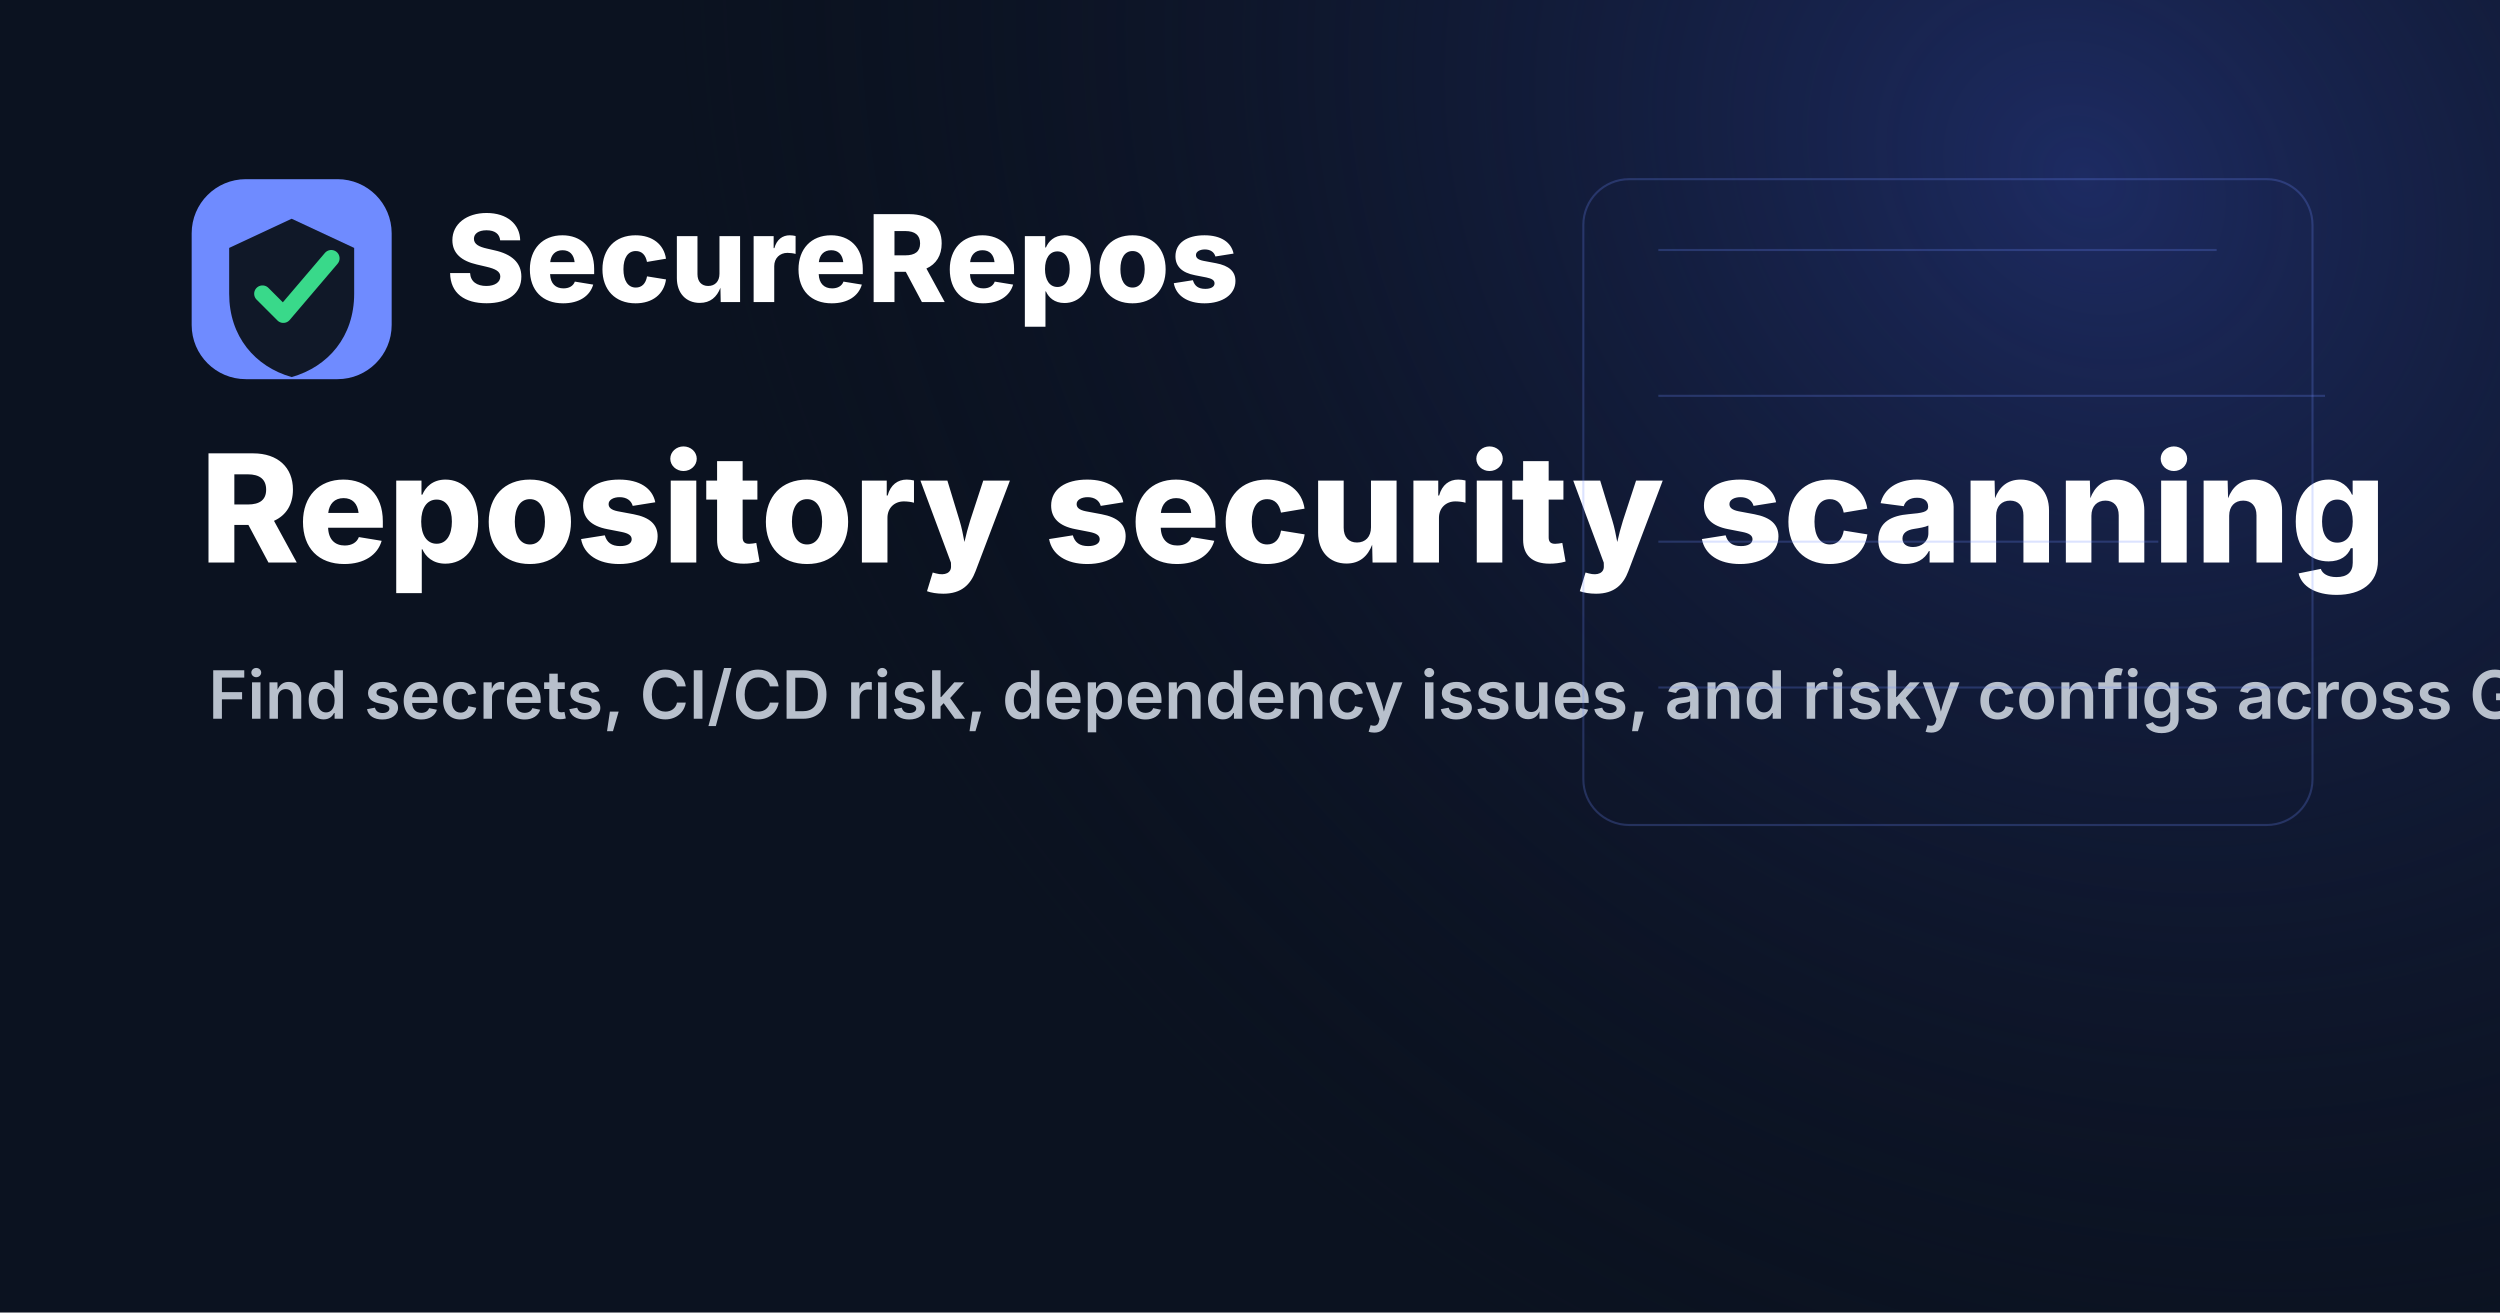
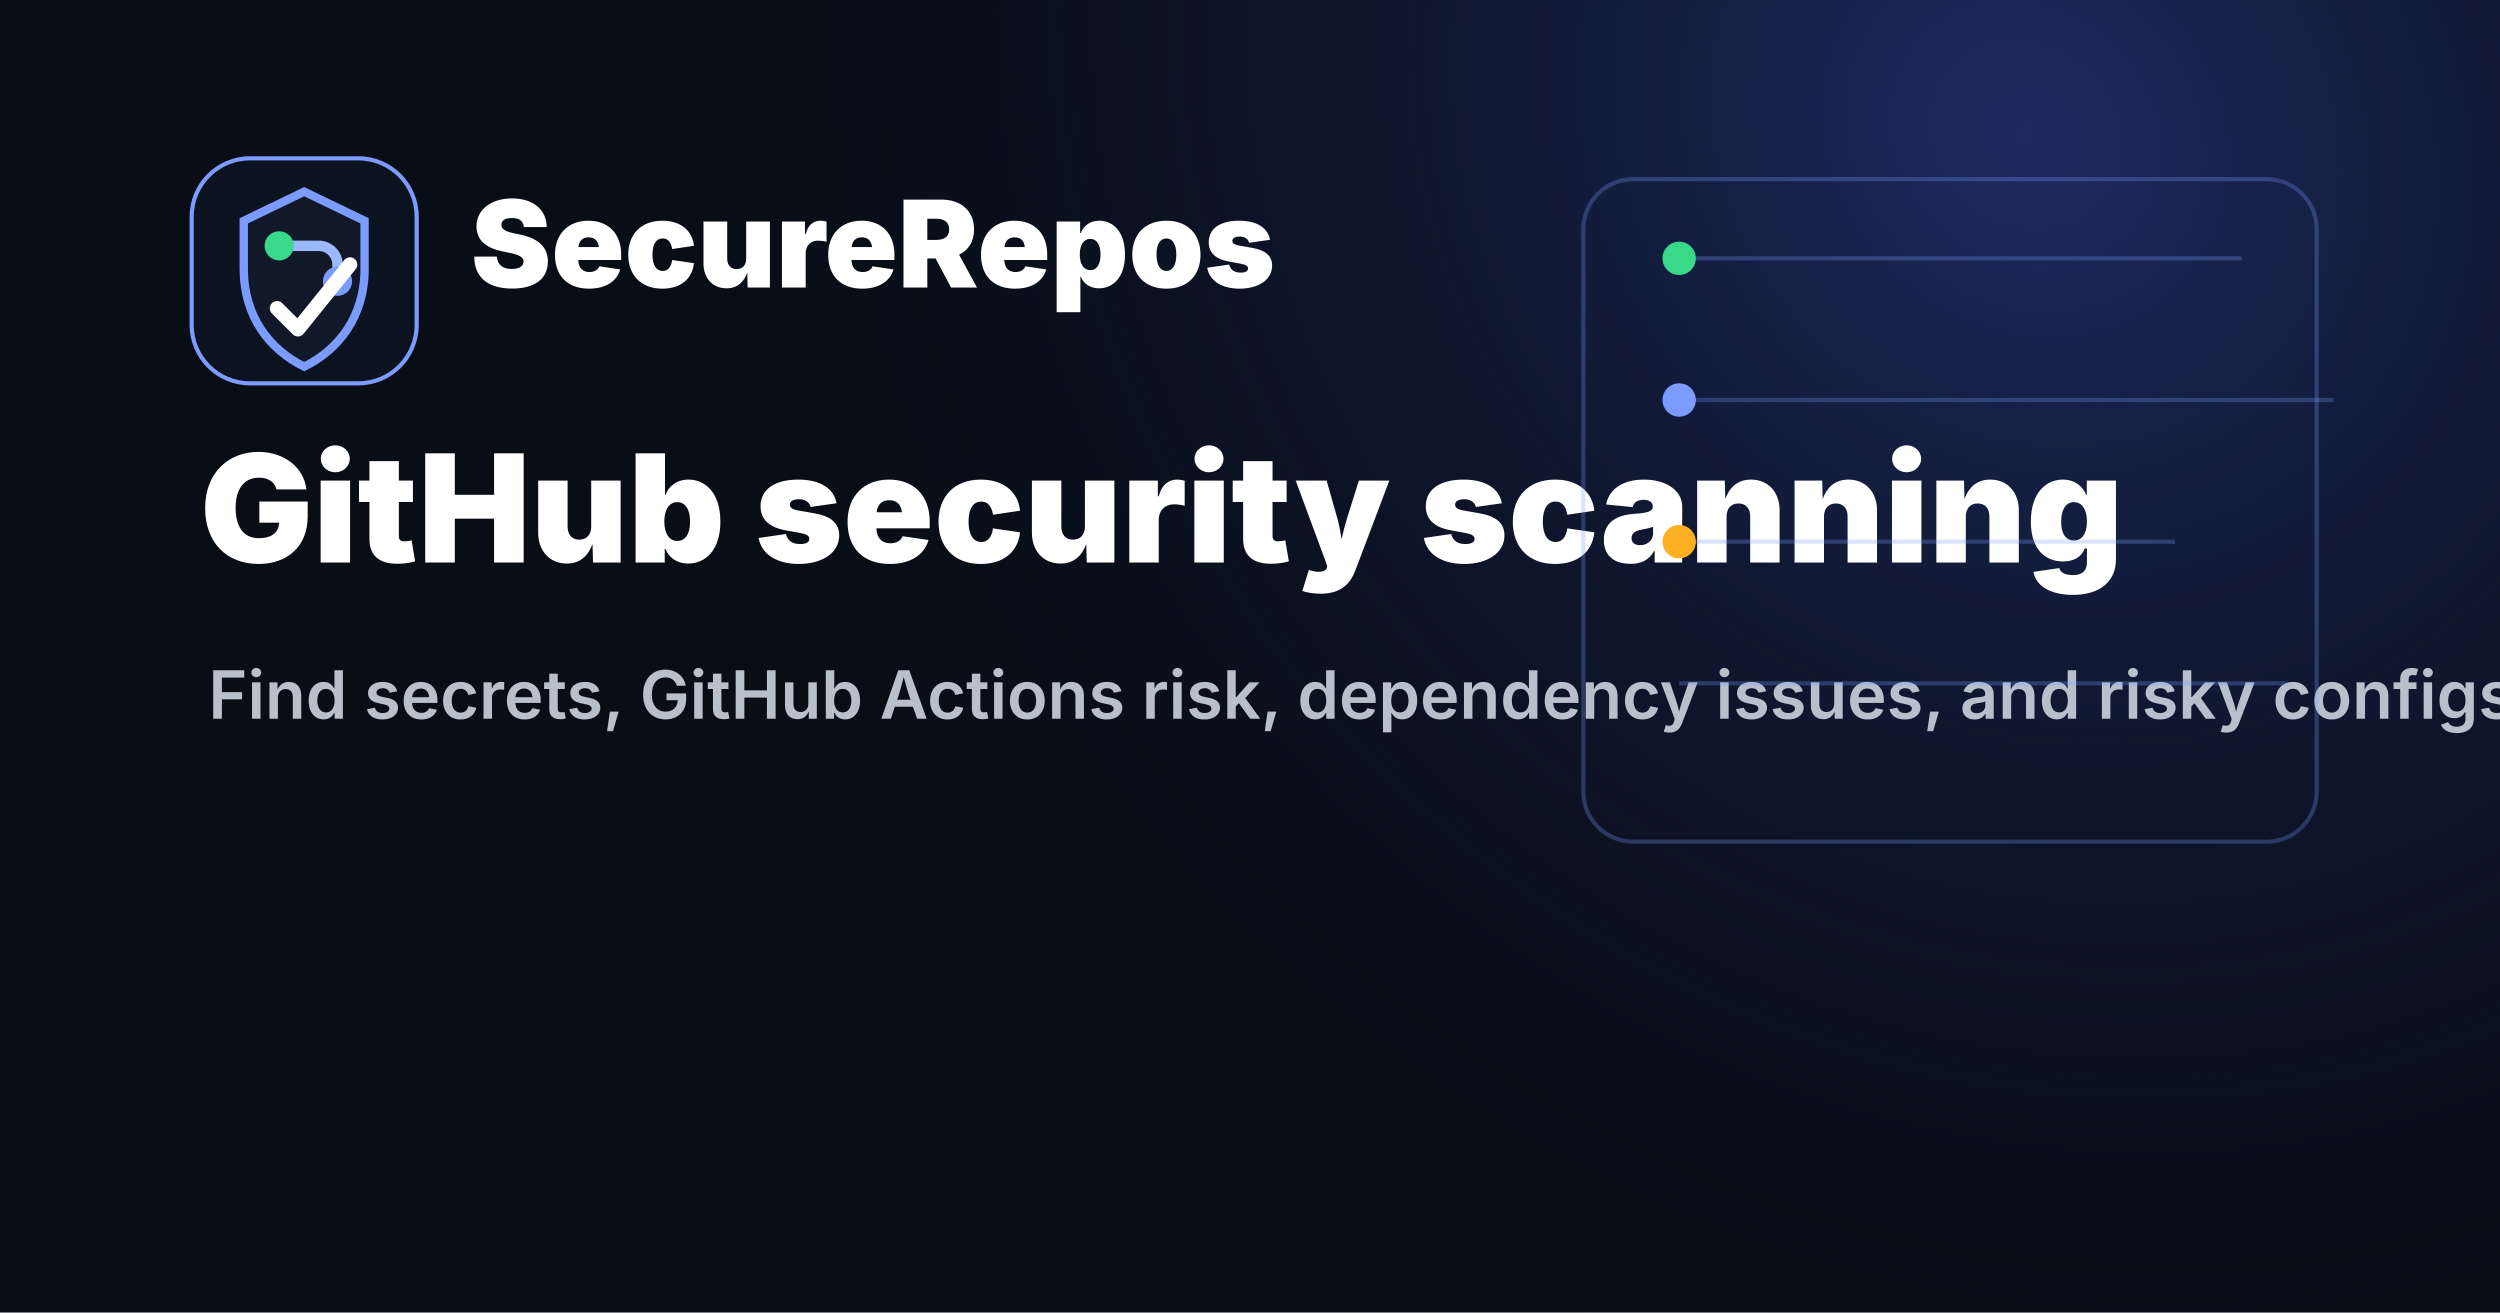
- <svg xmlns="http://www.w3.org/2000/svg" width="1200" height="630" viewBox="0 0 1200 630" role="img" aria-label="SecureRepos repository security scanning">
-   <rect width="1200" height="630" fill="#0B1220" />
+ <svg xmlns="http://www.w3.org/2000/svg" width="1200" height="630" viewBox="0 0 1200 630" role="img" aria-label="SecureRepos GitHub security scanning">
+   <rect width="1200" height="630" fill="#080D16" />
  <path d="M0 0h1200v630H0z" fill="url(#bg)" />
-   <rect x="92" y="86" width="96" height="96" rx="26" fill="#6F8BFF" />
-   <path d="M140 105 170 119v22c0 20.5-12.4 35-30 40-17.6-5-30-19.5-30-40v-22l30-14Z" fill="#101828" />
-   <path d="m126 141 10 10 23-27" fill="none" stroke="#39D98A" stroke-width="8" stroke-linecap="round" stroke-linejoin="round" />
-   <text x="214" y="145" fill="#FFFFFF" font-family="Inter, Arial, sans-serif" font-size="58" font-weight="800">SecureRepos</text>
-   <text x="96" y="270" fill="#FFFFFF" font-family="Inter, Arial, sans-serif" font-size="72" font-weight="800">Repository security scanning</text>
-   <text x="100" y="345" fill="#B8C0CC" font-family="Inter, Arial, sans-serif" font-size="32" font-weight="600">Find secrets, CI/CD risk, dependency issues, and risky configs across GitHub, GitLab, and Bitbucket.</text>
-   <g fill="none" stroke="#6F8BFF" stroke-opacity=".24">
-     <path d="M796 120h268M796 190h320M796 260h240M796 330h300" />
-     <rect x="760" y="86" width="350" height="310" rx="22" />
+   <g transform="translate(92 76)">
+     <rect width="108" height="108" rx="28" fill="#0B1220" stroke="#7C9BFF" stroke-width="2" />
+     <path d="M54 16 83 30v23c0 23-12.4 38.8-29 47-16.6-8.2-29-24-29-47V30l29-14Z" fill="#111827" stroke="#7C9BFF" stroke-width="4" />
+     <path d="M43 42h18a9 9 0 0 1 9 9v8" fill="none" stroke="#9CB9FF" stroke-width="5" stroke-linecap="round" />
+     <circle cx="42" cy="42" r="7" fill="#39D98A" />
+     <circle cx="70" cy="59" r="7" fill="#7C9BFF" />
+     <path d="m41 72 10 10 25-31" fill="none" stroke="#FFFFFF" stroke-width="7" stroke-linecap="round" stroke-linejoin="round" />
+   </g>
+   <text x="226" y="138" fill="#FFFFFF" font-family="Inter, Arial, sans-serif" font-size="58" font-weight="850">SecureRepos</text>
+   <text x="96" y="270" fill="#FFFFFF" font-family="Inter, Arial, sans-serif" font-size="72" font-weight="850">GitHub security scanning</text>
+   <text x="100" y="345" fill="#B8C0CC" font-family="Inter, Arial, sans-serif" font-size="32" font-weight="600">Find secrets, GitHub Actions risk, dependency issues, and risky configs before they ship.</text>
+   <g fill="none" stroke="#7C9BFF" stroke-opacity=".28" stroke-width="2">
+     <path d="M806 124h270M806 192h314M806 260h238M806 328h292" />
+     <rect x="760" y="86" width="352" height="318" rx="24" />
+     <circle cx="806" cy="124" r="8" fill="#39D98A" stroke="none" />
+     <circle cx="806" cy="192" r="8" fill="#7C9BFF" stroke="none" />
+     <circle cx="806" cy="260" r="8" fill="#FDB022" stroke="none" />
  </g>
  <defs>
-     <radialGradient id="bg" cx="0" cy="0" r="1" gradientUnits="userSpaceOnUse" gradientTransform="translate(1000 80) rotate(130) scale(620 720)">
+     <radialGradient id="bg" cx="0" cy="0" r="1" gradientUnits="userSpaceOnUse" gradientTransform="translate(980 64) rotate(130) scale(660 740)">
      <stop stop-color="#1D2B62" />
-       <stop offset="1" stop-color="#0B1220" stop-opacity="0" />
+       <stop offset="1" stop-color="#080D16" stop-opacity="0" />
    </radialGradient>
  </defs>
</svg>
